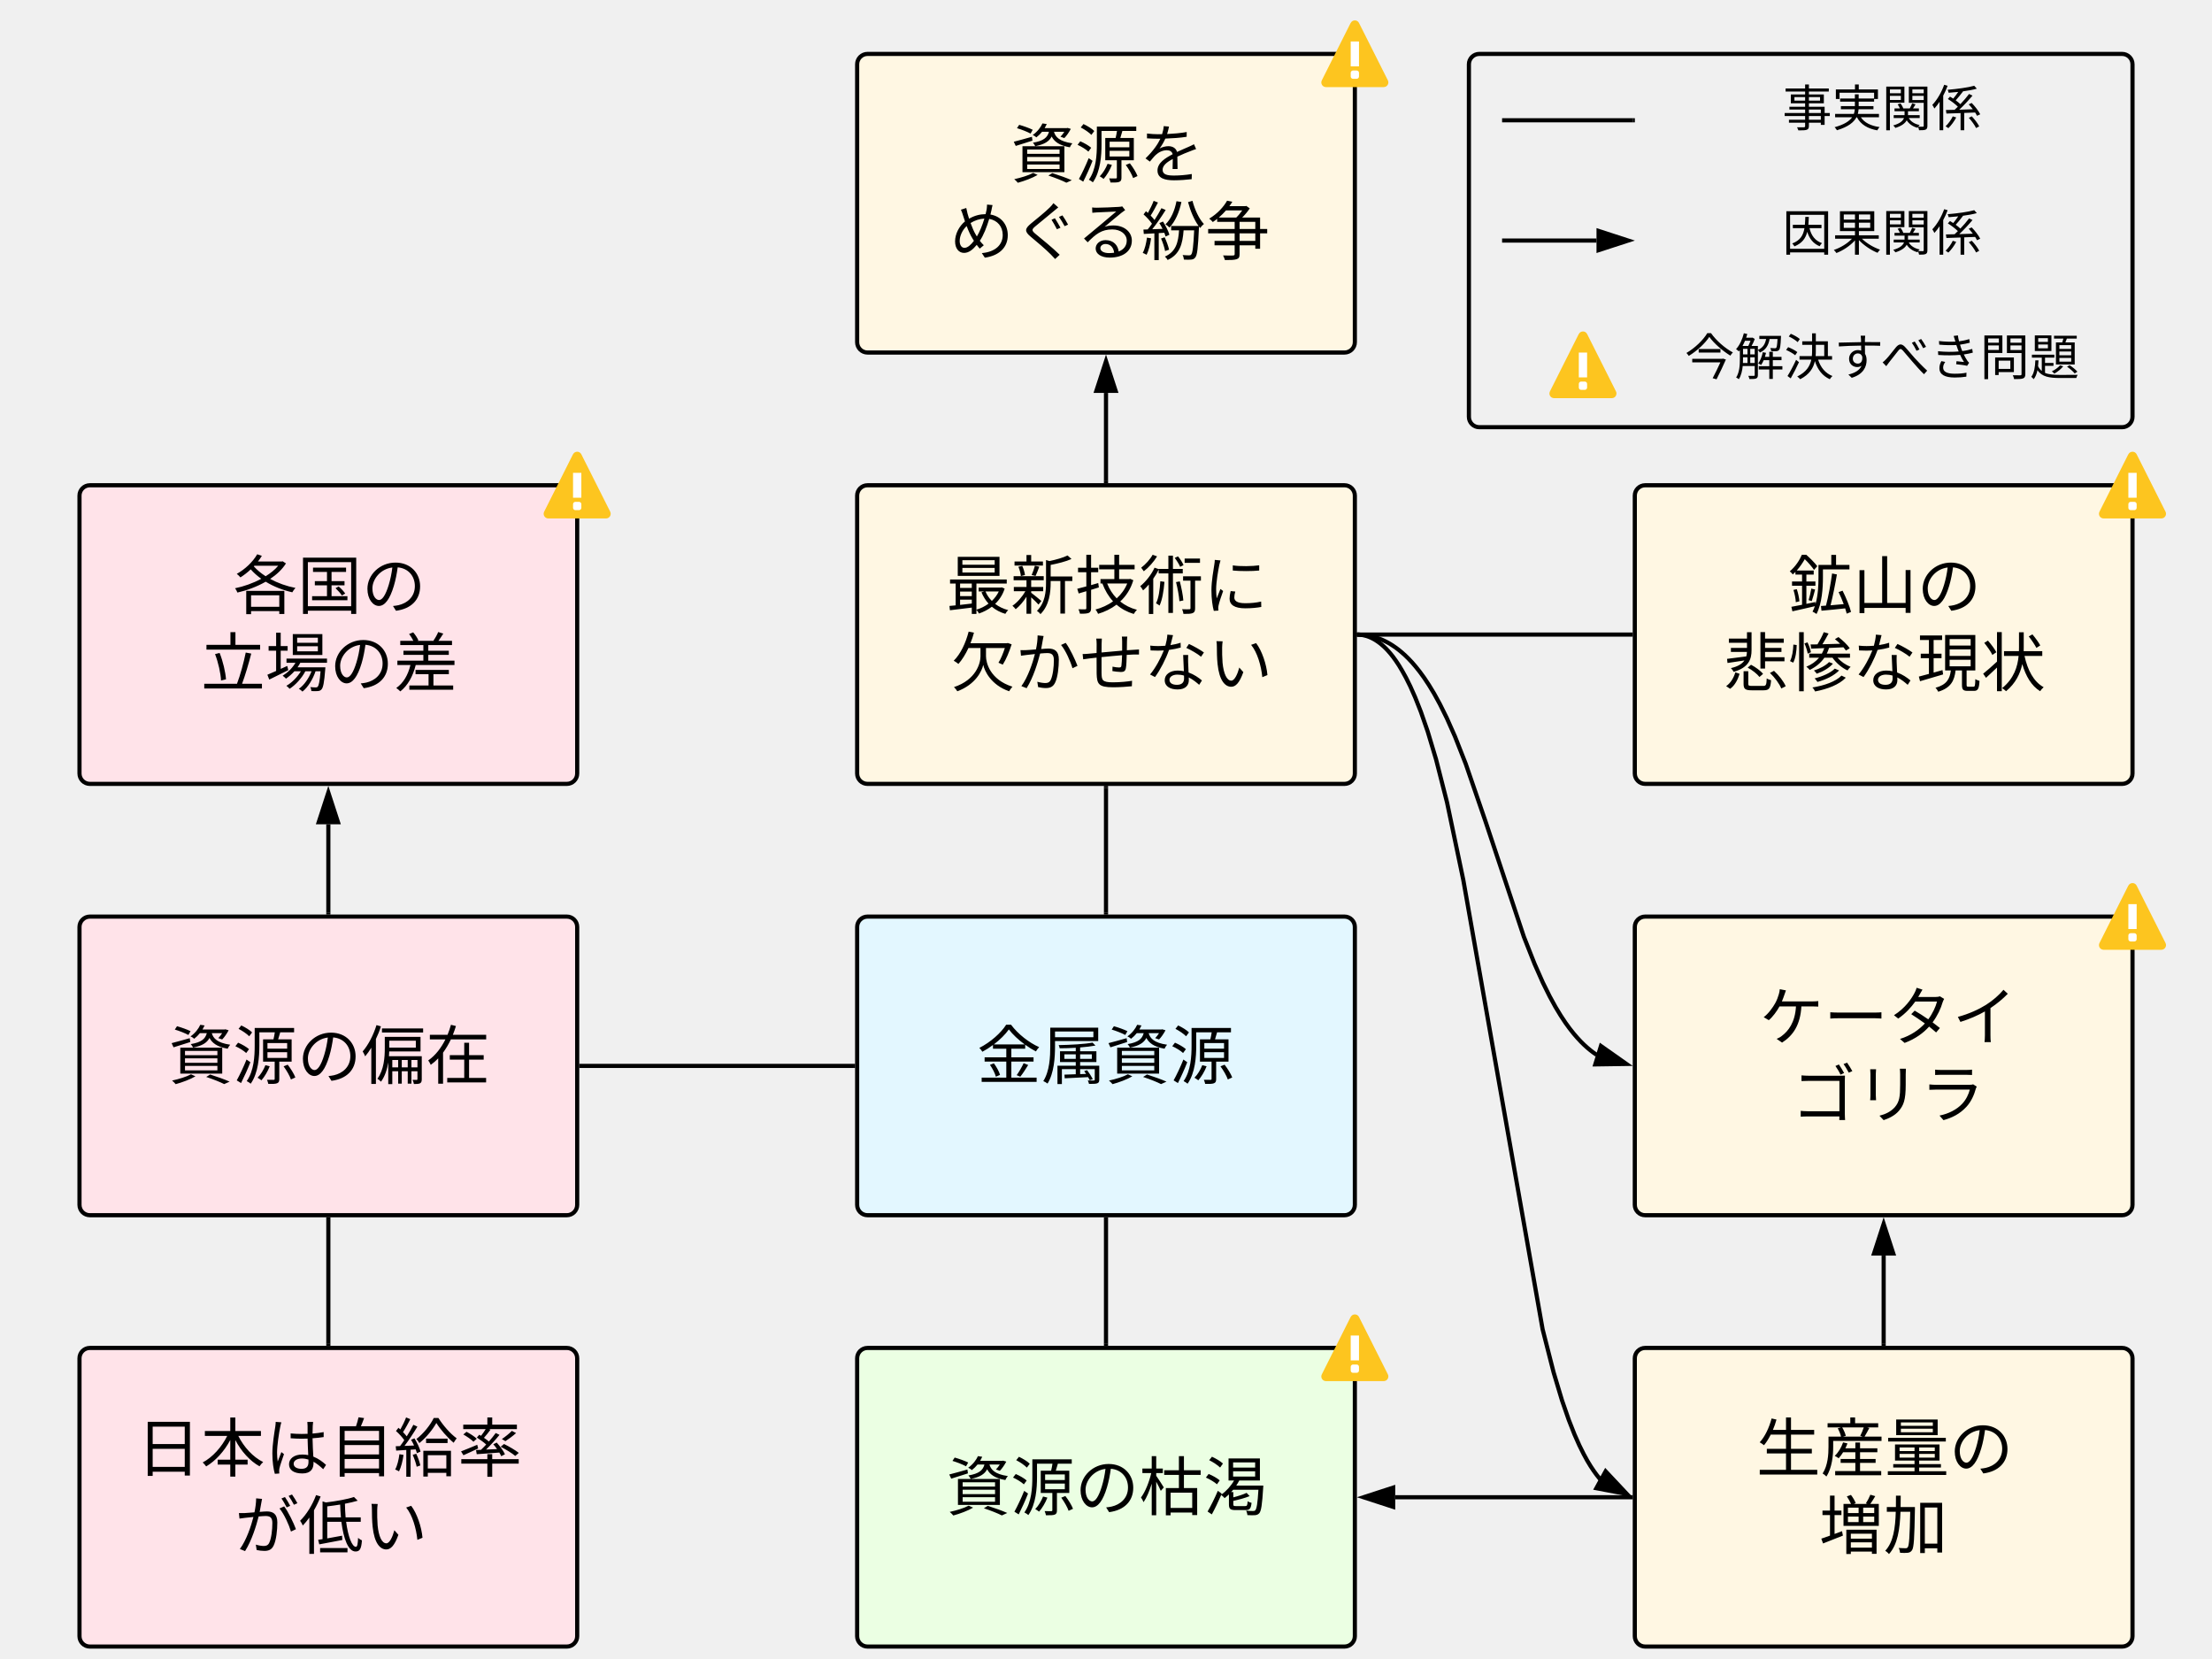
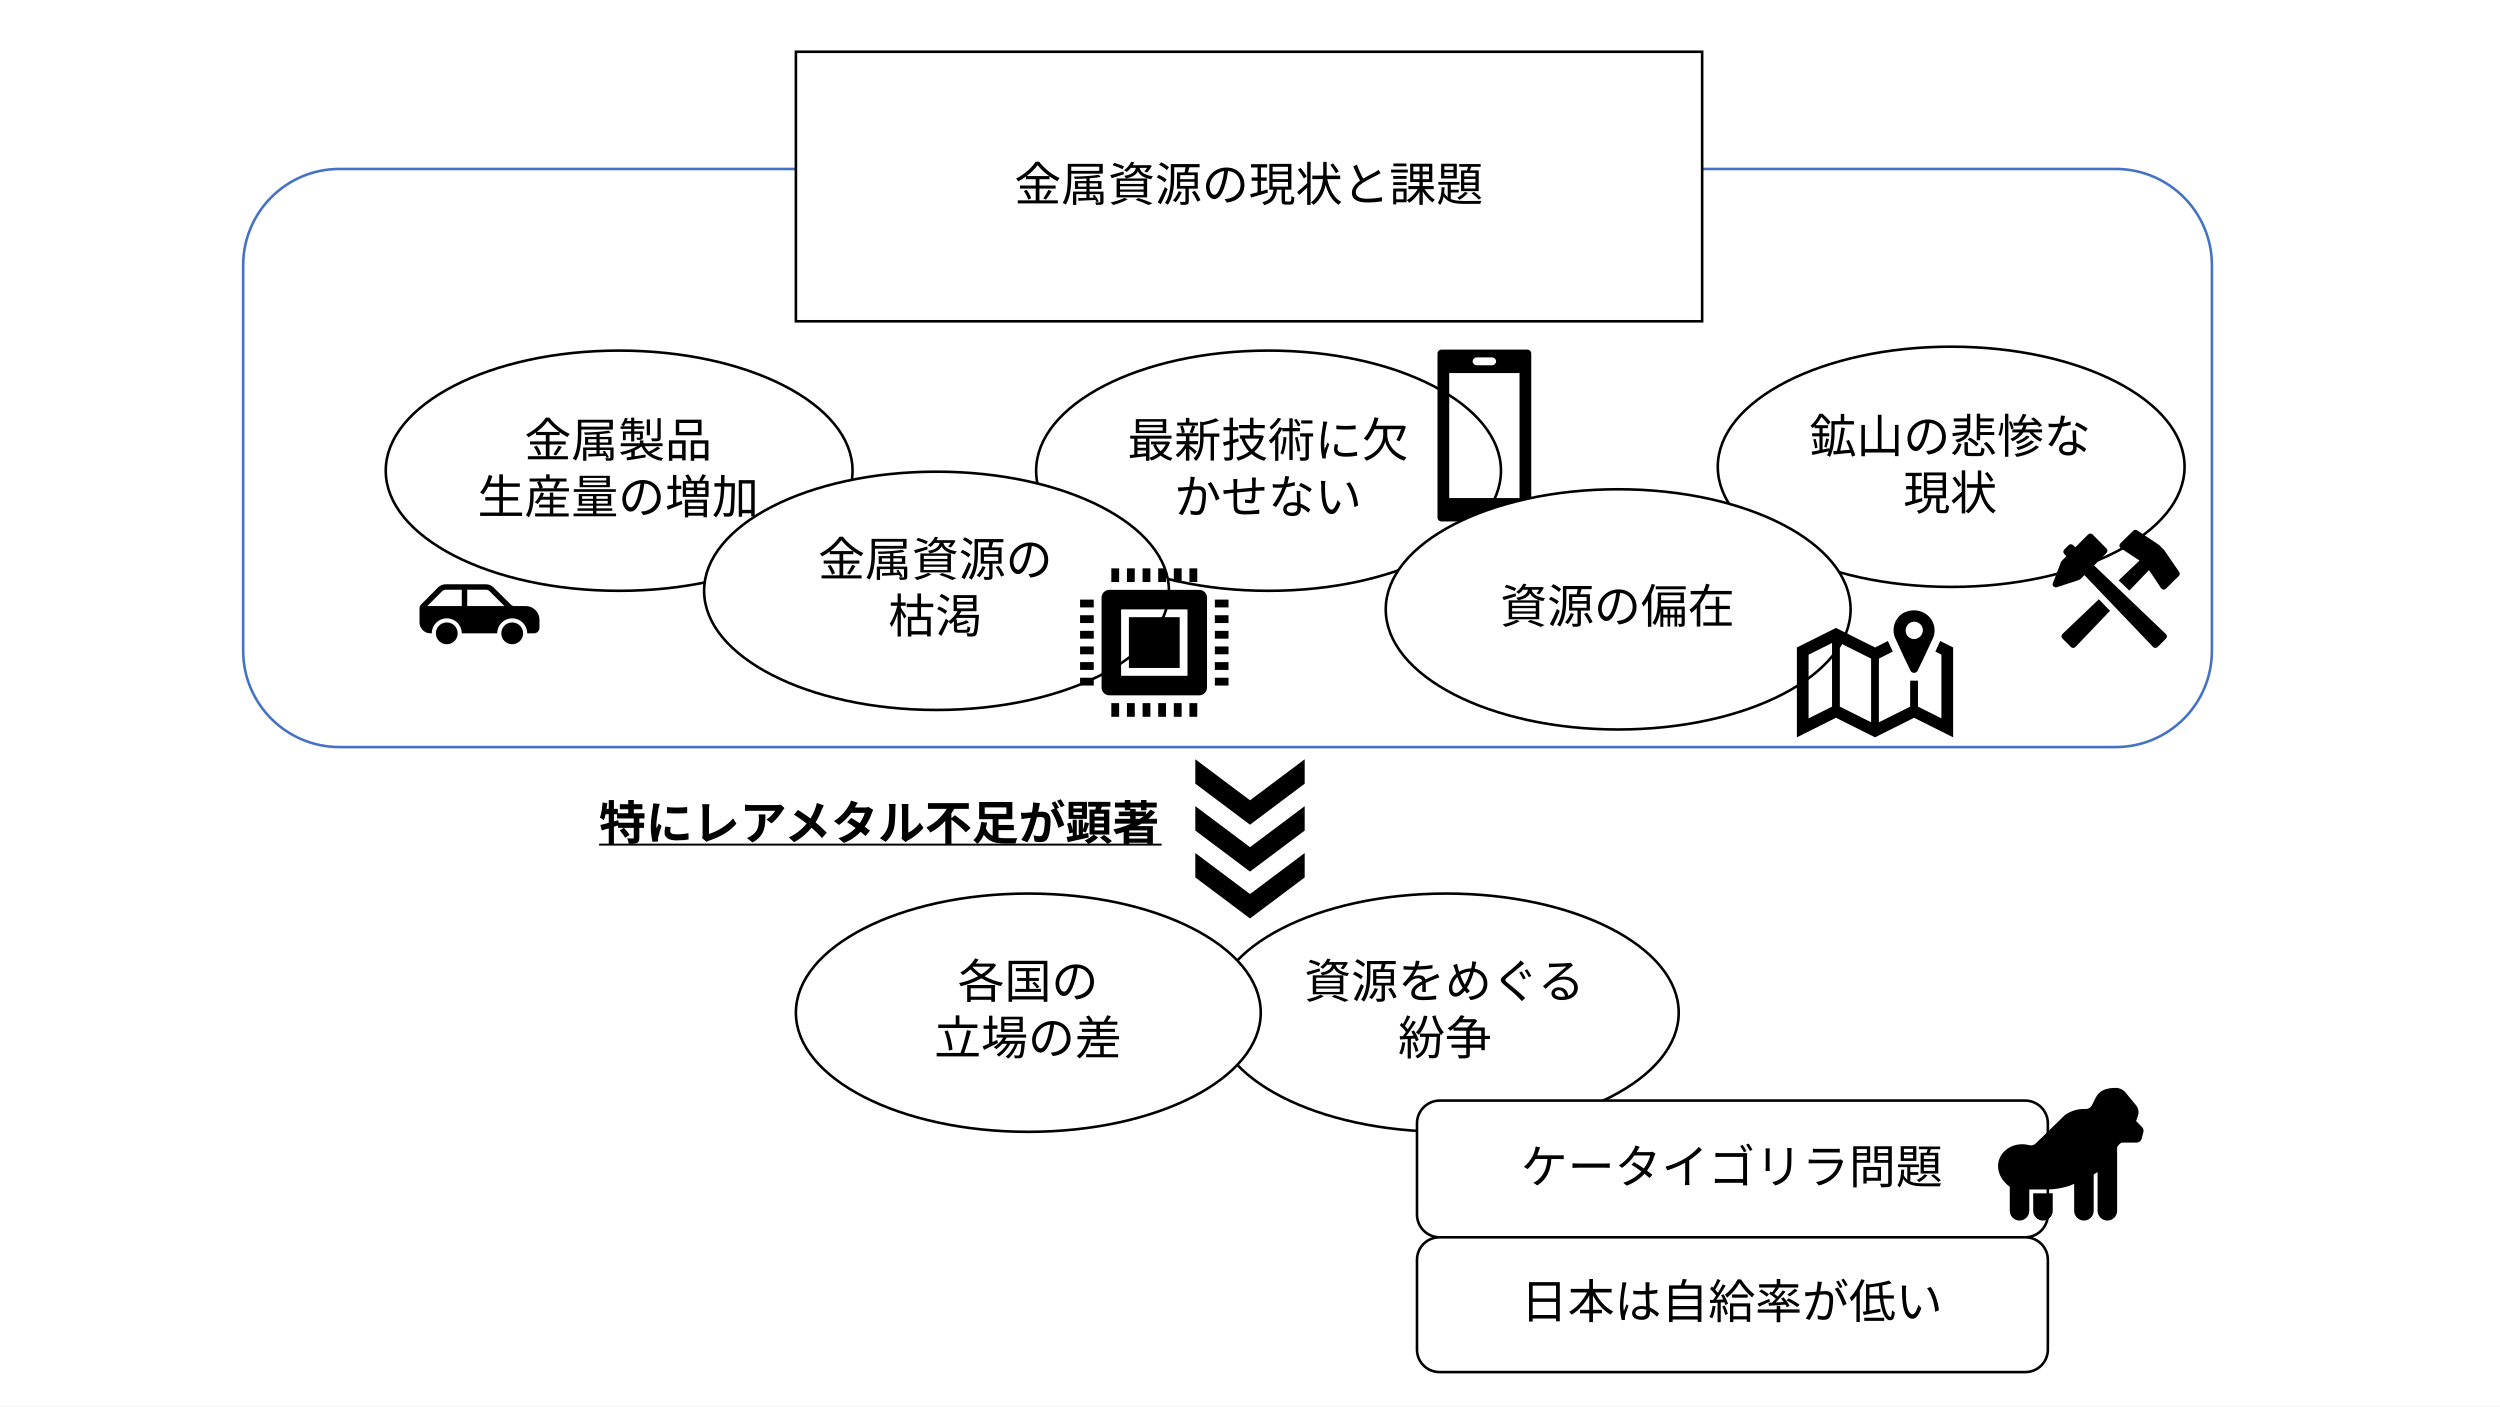
- <svg xmlns="http://www.w3.org/2000/svg" xmlns:ns1="lucid" id="main" width="1000" height="750" viewBox="450,150,1050,800">
-   <g transform="translate(0 0)" ns1:page-tab-id="sEf9HUI1J4BPR">
-     <path d="M1150 181a5 5 0 0 1 5-5h310a5 5 0 0 1 5 5v170a5 5 0 0 1-5 5h-310a5 5 0 0 1-5-5z" stroke="#000" stroke-width="2" fill-opacity="0" />
+ <svg xmlns="http://www.w3.org/2000/svg" width="1280" height="720" overflow="hidden">
+   <defs>
+     <clipPath id="clip0">
+       <rect x="0" y="0" width="1280" height="720" />
+     </clipPath>
+     <clipPath id="clip1">
+       <rect x="712" y="175" width="96" height="96" />
+     </clipPath>
+     <clipPath id="clip2">
+       <rect x="712" y="175" width="96" height="96" />
+     </clipPath>
+     <clipPath id="clip3">
+       <rect x="712" y="175" width="96" height="96" />
+     </clipPath>
+     <clipPath id="clip4">
+       <rect x="543" y="281" width="96" height="96" />
+     </clipPath>
+     <clipPath id="clip5">
+       <rect x="543" y="281" width="96" height="96" />
+     </clipPath>
+     <clipPath id="clip6">
+       <rect x="543" y="281" width="96" height="96" />
+     </clipPath>
+     <clipPath id="clip7">
+       <rect x="1012" y="543" width="96" height="96" />
+     </clipPath>
+     <clipPath id="clip8">
+       <rect x="1012" y="543" width="96" height="96" />
+     </clipPath>
+     <clipPath id="clip9">
+       <rect x="1012" y="543" width="96" height="96" />
+     </clipPath>
+     <clipPath id="clip10">
+       <rect x="912" y="297" width="96" height="96" />
+     </clipPath>
+     <clipPath id="clip11">
+       <rect x="912" y="297" width="96" height="96" />
+     </clipPath>
+     <clipPath id="clip12">
+       <rect x="912" y="297" width="96" height="96" />
+     </clipPath>
+     <clipPath id="clip13">
+       <rect x="592" y="382" width="96" height="96" />
+     </clipPath>
+     <clipPath id="clip14">
+       <rect x="592" y="382" width="96" height="96" />
+     </clipPath>
+     <clipPath id="clip15">
+       <rect x="592" y="382" width="96" height="96" />
+     </clipPath>
+     <clipPath id="clip16">
+       <rect x="1048" y="266" width="71" height="71" />
+     </clipPath>
+     <clipPath id="clip17">
+       <rect x="1048" y="266" width="71" height="71" />
+     </clipPath>
+     <clipPath id="clip18">
+       <rect x="1048" y="266" width="71" height="71" />
+     </clipPath>
+     <clipPath id="clip19">
+       <rect x="212" y="281" width="67" height="67" />
+     </clipPath>
+     <clipPath id="clip20">
+       <rect x="212" y="281" width="67" height="67" />
+     </clipPath>
+     <clipPath id="clip21">
+       <rect x="212" y="281" width="67" height="67" />
+     </clipPath>
+   </defs>
+   <g clip-path="url(#clip0)">
+     <rect x="0" y="0" width="1280" height="720" fill="#FFFFFF" />
+     <path d="M124.5 135.834C124.5 108.588 146.588 86.5 173.834 86.5L1083.17 86.5C1110.41 86.5 1132.5 108.588 1132.5 135.834L1132.5 333.166C1132.5 360.412 1110.41 382.5 1083.17 382.5L173.834 382.5C146.588 382.5 124.5 360.412 124.5 333.166Z" stroke="#4472C4" stroke-width="1.333" stroke-miterlimit="8" fill="none" fill-rule="evenodd" />
+     <rect x="407.5" y="26.5" width="464" height="138" stroke="#000000" stroke-width="1.333" stroke-miterlimit="8" fill="#FFFFFF" />
+     <text font-weight="400" font-size="24" transform="translate(519.349 103)">金属資源の現状と課題
+         </text>
    <a href="#s_0">
-       <path d="M855 597a5 5 0 0 1 5-5h230a5 5 0 0 1 5 5v134a5 5 0 0 1-5 5H860a5 5 0 0 1-5-5z" stroke="#000" stroke-width="2" fill="#e3f7ff" />
-       <text style="font-size: 31px;" transform="matrix(1,0,0,1,875,592) translate(37.77778 78.22222)">金属資源</text>
+       <path d="M197.5 241C197.5 207.035 251.002 179.5 317 179.5 382.998 179.5 436.5 207.035 436.5 241 436.5 274.966 382.998 302.5 317 302.5 251.002 302.5 197.5 274.966 197.5 241Z" stroke="#000000" stroke-width="1.333" stroke-miterlimit="8" fill="#FFFFFF" fill-rule="evenodd" />
+       <text font-weight="400" font-size="24" transform="translate(268.514 234)">金属製品
+             <tspan font-size="24" x="-24" y="29">生産量の増加</tspan>
+       </text>
+     </a>
+     <a href="#s_2">
+       <path d="M530.5 241C530.5 207.035 583.778 179.5 649.5 179.5 715.222 179.5 768.5 207.035 768.5 241 768.5 274.966 715.222 302.5 649.5 302.5 583.778 302.5 530.5 274.966 530.5 241Z" stroke="#000000" stroke-width="1.333" stroke-miterlimit="8" fill="#FFFFFF" fill-rule="evenodd" />
+       <text font-weight="400" font-size="24" transform="translate(577.266 234)">最新技術に欠
+             <tspan font-size="24" x="24" y="29">かせない</tspan>
+       </text>
+     </a>
+     <a href="#s_3">
+       <path d="M360.5 302.5C360.5 268.811 413.778 241.5 479.5 241.5 545.222 241.5 598.5 268.811 598.5 302.5 598.5 336.189 545.222 363.5 479.5 363.5 413.778 363.5 360.5 336.189 360.5 302.5Z" stroke="#000000" stroke-width="1.333" stroke-miterlimit="8" fill="#FFFFFF" fill-rule="evenodd" />
+       <text font-weight="400" font-size="24" transform="translate(418.881 295)">金属資源の
+             <tspan font-size="24" x="36" y="29">枯渇</tspan>
+       </text>
+     </a>
+     <a href="#s_6">
+       <path d="M621.5 518.5C621.5 484.811 674.778 457.5 740.5 457.5 806.222 457.5 859.5 484.811 859.5 518.5 859.5 552.189 806.222 579.5 740.5 579.5 674.778 579.5 621.5 552.189 621.5 518.5Z" stroke="#000000" stroke-width="1.333" stroke-miterlimit="8" fill="#FFFFFF" fill-rule="evenodd" />
+       <text font-weight="400" font-size="24" transform="translate(667.79 511)">資源をめぐる
+             <tspan font-size="24" x="48" y="29">紛争</tspan>
+       </text>
+     </a>
+     <a href="#s_9">
+       <path d="M407.5 518.5C407.5 484.811 460.778 457.5 526.5 457.5 592.222 457.5 645.5 484.811 645.5 518.5 645.5 552.189 592.222 579.5 526.5 579.5 460.778 579.5 407.5 552.189 407.5 518.5Z" stroke="#000000" stroke-width="1.333" stroke-miterlimit="8" fill="#FFFFFF" fill-rule="evenodd" />
+       <text font-weight="400" font-size="24" transform="translate(490.321 511)">各国の
+             <tspan font-size="24" x="-12" y="29">立場の差</tspan>
+       </text>
+     </a>
+     <a href="#s_5">
+       <path d="M725.5 575.167C725.5 568.723 730.723 563.5 737.167 563.5L1036.83 563.5C1043.28 563.5 1048.5 568.723 1048.5 575.167L1048.5 621.833C1048.5 628.277 1043.28 633.5 1036.83 633.5L737.167 633.5C730.723 633.5 725.5 628.277 725.5 621.833Z" stroke="#000000" stroke-width="1.333" stroke-miterlimit="8" fill="#FFFFFF" fill-rule="evenodd" />
+       <text font-weight="400" font-size="24" transform="translate(778.652 606)">ケータイゴリラ問題
+         </text>
+     </a>
+     <a href="#s_8">
+       <path d="M725.5 645C725.5 638.649 730.649 633.5 737 633.5L1037 633.5C1043.35 633.5 1048.5 638.649 1048.5 645L1048.5 691C1048.5 697.351 1043.35 702.5 1037 702.5L737 702.5C730.649 702.5 725.5 697.351 725.5 691Z" stroke="#000000" stroke-width="1.333" stroke-miterlimit="8" fill="#FFFFFF" fill-rule="evenodd" />
+       <text font-weight="400" font-size="24" transform="translate(778.652 675)">日本は自給率が低い
+         </text>
+     </a>
+     <g clip-path="url(#clip1)">
+       <g clip-path="url(#clip2)">
+         <g clip-path="url(#clip3)">
+           <path d="M778 255 742 255 742 191 778 191 778 255ZM756 183 764 183C765.1 183 766 183.9 766 185 766 186.1 765.1 187 764 187L756 187C754.9 187 754 186.1 754 185 754 183.9 754.9 183 756 183ZM782 179 738 179C736.9 179 736 179.9 736 181L736 265C736 266.1 736.9 267 738 267L782 267C783.1 267 784 266.1 784 265L784 181C784 179.9 783.1 179 782 179Z" />
+         </g>
+       </g>
+     </g>
+     <g clip-path="url(#clip4)">
+       <g clip-path="url(#clip5)">
+         <g clip-path="url(#clip6)">
+           <path d="M553 315 560 315 560 319 553 319Z" />
+           <path d="M553 307 560 307 560 311 553 311Z" />
+           <path d="M553 323 560 323 560 327 553 327Z" />
+           <path d="M553 347 560 347 560 351 553 351Z" />
+           <path d="M553 339 560 339 560 343 553 343Z" />
+           <path d="M553 331 560 331 560 335 553 335Z" />
+           <path d="M622 339 629 339 629 343 622 343Z" />
+           <path d="M622 347 629 347 629 351 622 351Z" />
+           <path d="M622 331 629 331 629 335 622 335Z" />
+           <path d="M622 307 629 307 629 311 622 311Z" />
+           <path d="M622 323 629 323 629 327 622 327Z" />
+           <path d="M622 315 629 315 629 319 622 319Z" />
+           <path d="M593 291 597 291 597 298 593 298Z" />
+           <path d="M609 291 613 291 613 298 609 298Z" />
+           <path d="M601 291 605 291 605 298 601 298Z" />
+           <path d="M585 291 589 291 589 298 585 298Z" />
+           <path d="M569 291 573 291 573 298 569 298Z" />
+           <path d="M577 291 581 291 581 298 577 298Z" />
+           <path d="M577 360 581 360 581 367 577 367Z" />
+           <path d="M569 360 573 360 573 367 569 367Z" />
+           <path d="M585 360 589 360 589 367 585 367Z" />
+           <path d="M593 360 597 360 597 367 593 367Z" />
+           <path d="M601 360 605 360 605 367 601 367Z" />
+           <path d="M609 360 613 360 613 367 609 367Z" />
+           <path d="M578 316 604 316 604 342 578 342Z" />
+           <path d="M614 302 568 302C565.791 302 564 303.791 564 306L564 352C564 354.209 565.791 356 568 356L614 356C616.209 356 618 354.209 618 352L618 306C618 303.791 616.209 302 614 302ZM608 346 574 346 574 312 608 312Z" />
+         </g>
+       </g>
+     </g>
+     <g clip-path="url(#clip7)">
+       <g clip-path="url(#clip8)">
+         <g clip-path="url(#clip9)">
+           <path d="M1096.68 577 1093.68 574 1094.6 571.39C1095.27 569.49 1094.89 567.379 1093.6 565.83L1088.24 559.32C1087.05 557.866 1085.28 557.016 1083.4 557 1078.8 557 1075 558 1073 562L1071.31 565.35C1070.91 566.577 1069.88 567.495 1068.62 567.75L1066.56 567.8C1063.16 567.867 1059.87 568.985 1057.14 571L1042.26 585.47C1041.42 586.312 1040.19 586.643 1039.04 586.34 1036.93 585.752 1034.71 585.68 1032.56 586.13 1027.17 587.24 1023 591.58 1023 597.08 1023 601.35 1025.65 605.26 1029 607.64L1029 619.92C1029 622.681 1031.24 624.92 1034 624.92 1036.76 624.92 1039 622.681 1039 619.92L1039 609 1048 609C1051.96 608.999 1055.89 608.361 1059.65 607.11L1061.97 606.11 1061.97 619.92C1061.97 622.681 1064.21 624.92 1066.97 624.92 1069.73 624.92 1071.97 622.681 1071.97 619.92L1071.97 601.42C1071.97 601.42 1071.97 601.34 1071.97 601.31L1073.97 600.11 1073.97 619.92C1073.97 622.681 1076.21 624.92 1078.97 624.92 1081.73 624.92 1083.97 622.681 1083.97 619.92L1083.97 587.51C1084.11 587.047 1084.36 586.625 1084.7 586.28L1085.34 585.64C1085.76 585.226 1086.32 584.995 1086.91 585L1094 585C1095.32 584.974 1096.43 583.991 1096.62 582.68L1097.3 580.07C1097.73 579.015 1097.49 577.804 1096.68 577Z" />
+           <path d="M1041 611 1041 619.92C1041 622.681 1043.24 624.92 1046 624.92 1048.76 624.92 1051 622.681 1051 619.92L1051 610.92C1050 611 1049 611 1048 611Z" />
+         </g>
+       </g>
+     </g>
+     <a href="#s_7">
+       <path d="M879.5 239C879.5 205.035 933.002 177.5 999 177.5 1065 177.5 1118.5 205.035 1118.5 239 1118.5 272.966 1065 300.5 999 300.5 933.002 300.5 879.5 272.966 879.5 239Z" stroke="#000000" stroke-width="1.333" stroke-miterlimit="8" fill="#FFFFFF" fill-rule="evenodd" />
+       <text font-weight="400" font-size="24" transform="translate(926.496 232)">鉱山の悲惨な
+             <tspan font-size="24" x="48" y="29">現状</tspan>
+       </text>
    </a>
    <a href="#s_1">
-       <path d="M480 597a5 5 0 0 1 5-5h230a5 5 0 0 1 5 5v134a5 5 0 0 1-5 5H485a5 5 0 0 1-5-5z" stroke="#000" stroke-width="2" fill="#ffe3e9" />
-       <text style="font-size: 31px;" transform="matrix(1,0,0,1,500,592) translate(23 78.22222)">資源の偏在</text>
-     </a>
-     <a href="#s_2">
-       <path d="M855 389a5 5 0 0 1 5-5h230a5 5 0 0 1 5 5v134a5 5 0 0 1-5 5H860a5 5 0 0 1-5-5z" stroke="#000" stroke-width="2" fill="#fff7e3" />
-       <text style="font-size: 31px;" transform="matrix(1,0,0,1,875,384) translate(23 59.55556)">最新技術に</text>
-       <text style="font-size: 31px;" transform="matrix(1,0,0,1,875,384) translate(25.33333 96.88889)">欠かせない</text>
-     </a>
-     <a href="#s_3">
-       <path d="M855 805a5 5 0 0 1 5-5h230a5 5 0 0 1 5 5v134a5 5 0 0 1-5 5H860a5 5 0 0 1-5-5z" stroke="#000" stroke-width="2" fill="#ebffe3" />
-       <path d="M1093 785.07c.82-1.65 3.18-1.65 4 0l13.92 27.67c.75 1.5-.34 3.26-2 3.26h-27.83c-1.7 0-2.77-1.76-2.02-3.26l13.9-27.67z" fill="#fdc51f" />
-       <path d="M1097 794h-4v12h4v-12zm-2.88 14c-.62 0-1.12.5-1.12 1.13v1.75c0 .62.5 1.12 1.13 1.12h1.74c.63 0 1.13-.5 1.13-1.13v-1.75c0-.62-.5-1.12-1.13-1.12h-1.74z" fill="#fff" />
-       <text style="font-size: 31px;" transform="matrix(1,0,0,1,875,800) translate(23 78.22222)">資源の枯渇</text>
-     </a>
-     <a href="#s_4">
-       <path d="M1230 805a5 5 0 0 1 5-5h230a5 5 0 0 1 5 5v134a5 5 0 0 1-5 5h-230a5 5 0 0 1-5-5z" stroke="#000" stroke-width="2" fill="#fff7e3" />
-       <text style="font-size: 31px;" transform="matrix(1,0,0,1,1250,800) translate(38.55556 59.55556)">生産量の</text>
-       <text style="font-size: 31px;" transform="matrix(1,0,0,1,1250,800) translate(68.88889 96.88889)">増加</text>
-     </a>
-     <a href="#s_5">
-       <path d="M1230 597a5 5 0 0 1 5-5h230a5 5 0 0 1 5 5v134a5 5 0 0 1-5 5h-230a5 5 0 0 1-5-5z" stroke="#000" stroke-width="2" fill="#fff7e3" />
-       <path d="M1468 577.07c.82-1.65 3.18-1.65 4 0l13.92 27.67c.75 1.5-.34 3.26-2 3.26h-27.83c-1.7 0-2.77-1.76-2.02-3.26l13.9-27.67z" fill="#fdc51f" />
-       <path d="M1472 586h-4v12h4v-12zm-2.88 14c-.62 0-1.12.5-1.12 1.13v1.75c0 .62.5 1.12 1.13 1.12h1.74c.63 0 1.13-.5 1.13-1.13v-1.75c0-.62-.5-1.12-1.13-1.12h-1.74z" fill="#fff" />
-       <text style="font-size: 31px;" transform="matrix(1,0,0,1,1250,592) translate(40.11111 59.55556)">ケータイ</text>
-       <text style="font-size: 31px;" transform="matrix(1,0,0,1,1250,592) translate(55.66667 96.88889)">ゴリラ</text>
-     </a>
-     <a href="#s_6">
-       <path d="M855 181a5 5 0 0 1 5-5h230a5 5 0 0 1 5 5v134a5 5 0 0 1-5 5H860a5 5 0 0 1-5-5z" stroke="#000" stroke-width="2" fill="#fff7e3" />
-       <path d="M1093 161.07c.82-1.65 3.18-1.65 4 0l13.92 27.67c.75 1.5-.34 3.26-2 3.26h-27.83c-1.7 0-2.77-1.76-2.02-3.26l13.9-27.67z" fill="#fdc51f" />
-       <path d="M1097 170h-4v12h4v-12zm-2.88 14c-.62 0-1.12.5-1.12 1.13v1.75c0 .62.5 1.12 1.13 1.12h1.74c.63 0 1.13-.5 1.13-1.13v-1.75c0-.62-.5-1.12-1.13-1.12h-1.74z" fill="#fff" />
-       <text style="font-size: 31px;" transform="matrix(1,0,0,1,875,176) translate(54.11111 59.55556)">資源を</text>
-       <text style="font-size: 31px;" transform="matrix(1,0,0,1,875,176) translate(24.55556 96.88889)">めぐる紛争</text>
-     </a>
-     <a href="#s_7">
-       <path d="M1230 389a5 5 0 0 1 5-5h230a5 5 0 0 1 5 5v134a5 5 0 0 1-5 5h-230a5 5 0 0 1-5-5z" stroke="#000" stroke-width="2" fill="#fff7e3" />
-       <path d="M1468 369.07c.82-1.65 3.18-1.65 4 0l13.92 27.67c.75 1.5-.34 3.26-2 3.26h-27.83c-1.7 0-2.77-1.76-2.02-3.26l13.9-27.67z" fill="#fdc51f" />
-       <path d="M1472 378h-4v12h4v-12zm-2.88 14c-.62 0-1.12.5-1.12 1.13v1.75c0 .62.5 1.12 1.13 1.12h1.74c.63 0 1.13-.5 1.13-1.13v-1.75c0-.62-.5-1.12-1.13-1.12h-1.74z" fill="#fff" />
-       <text style="font-size: 31px;" transform="matrix(1,0,0,1,1250,384) translate(54.11111 59.55556)">鉱山の</text>
-       <text style="font-size: 31px;" transform="matrix(1,0,0,1,1250,384) translate(23 96.88889)">悲惨な現状</text>
-     </a>
-     <path d="M975 590.03v-60.06" stroke="#000" stroke-width="2" fill="none" />
-     <path d="M976 591.03h-2V590h2M976 530h-2v-1.03h2" />
-     <path d="M975 737.97v60.06" stroke="#000" stroke-width="2" fill="none" />
-     <path d="M976 738h-2v-1.03h2M976 799.03h-2V798h2" />
-     <path d="M853.03 664H721.97" stroke="#000" stroke-width="2" fill="none" />
-     <path d="M854.03 665H853v-2h1.03M722 665h-1.03v-2H722" />
-     <path d="M1096.97 456.04l.32.02.65.06.65.1.65.13.66.15.67.18.67.22.68.25.7.3.7.33.73.38.75.43.77.5.8.55.86.64.88.73.95.84 1 .97 1.05 1.13 1.13 1.3 1.23 1.56 1.33 1.84 1.46 2.2 1.6 2.68 1.82 3.3 2.05 4.13 2.35 5.3 2.74 6.94 3.28 9.45 4.05 13.5 5.3 20.77 7.85 37.42 38.25 216.7 5.3 20.77 4.05 13.5 3.28 9.45 2.74 6.95 2.35 5.3 2.05 4.12 1.8 3.3 1.62 2.67 1.47 2.2 1.34 1.85 1.23 1.55.56.65" stroke="#000" stroke-width="2" fill="none" />
-     <path d="M1097.02 455.02l-.04 2-1-.02v-2" />
-     <path d="M1226.2 870.44l-14.74-2.8 4.47-8.13z" stroke="#000" stroke-width="2" />
-     <path d="M1228.03 872h-113.56" stroke="#000" stroke-width="2" fill="none" />
-     <path d="M1229.03 873H1228v-2h1.03" />
-     <path d="M1099.2 872l14.27-4.64v9.28z" stroke="#000" stroke-width="2" />
-     <path d="M1167 208h62.03M1167.03 208H1166" stroke="#000" stroke-width="2" fill="none" />
-     <path d="M1230.03 209H1229v-2h1.03" />
-     <path d="M1096.97 456h131.06" stroke="#000" stroke-width="2" fill="none" />
-     <path d="M1097 457h-1.03v-2h1.03M1229.03 457H1228v-2h1.03" />
-     <path d="M1096.97 456.02h.32l1.28.1 1.27.12 1.25.2 1.23.22 1.22.3 1.22.33 1.22.4 1.22.44 1.23.52 1.25.6 1.27.65 1.3.76 1.3.84 1.38.95 1.4 1.06 1.46 1.22 1.54 1.38 1.6 1.57 1.7 1.8 1.78 2.08 1.93 2.43 2.08 2.86 2.27 3.43 2.52 4.16 2.83 5.17 3.28 6.62 3.96 8.92 5.18 13.17 9.62 28 18.42 55.4 5.2 13.16 3.95 8.92 3.28 6.62 2.83 5.17 2.52 4.16 2.27 3.43 2.08 2.86 1.93 2.43 1.8 2.08 1.68 1.8 1.6 1.57 1.53 1.38 1.45 1.2 1.4 1.07 1.37.95.2.12" stroke="#000" stroke-width="2" fill="none" />
-     <path d="M1097.02 455.02l-.04 2-1-.02v-2" />
-     <path d="M1225.94 663.05l-15 .22 2.73-8.86z" stroke="#000" stroke-width="2" />
-     <path d="M1350 798.03v-42.56" stroke="#000" stroke-width="2" fill="none" />
-     <path d="M1351 799.03h-2V798h2" />
-     <path d="M1350 740.2l4.64 14.27h-9.28z" stroke="#000" stroke-width="2" />
-     <a href="#s_8">
-       <path d="M480 805a5 5 0 0 1 5-5h230a5 5 0 0 1 5 5v134a5 5 0 0 1-5 5H485a5 5 0 0 1-5-5z" stroke="#000" stroke-width="2" fill="#ffe3e9" />
-       <text style="font-size: 31px;" transform="matrix(1,0,0,1,500,800) translate(7.444444 59.55556)">日本は自給率</text>
-       <text style="font-size: 31px;" transform="matrix(1,0,0,1,500,800) translate(54.88889 96.88889)">が低い</text>
-     </a>
-     <path d="M600 737.97v60.06" stroke="#000" stroke-width="2" fill="none" />
-     <path d="M601 738h-2v-1.03h2M601 799.03h-2V798h2" />
-     <a href="#s_9">
-       <path d="M480 389a5 5 0 0 1 5-5h230a5 5 0 0 1 5 5v134a5 5 0 0 1-5 5H485a5 5 0 0 1-5-5z" stroke="#000" stroke-width="2" fill="#ffe3e9" />
-       <path d="M718 369.07c.82-1.65 3.18-1.65 4 0l13.92 27.67c.75 1.5-.34 3.26-2 3.26h-27.83c-1.7 0-2.77-1.76-2.02-3.26l13.9-27.67z" fill="#fdc51f" />
-       <path d="M722 378h-4v12h4v-12zm-2.88 14c-.62 0-1.12.5-1.12 1.13v1.75c0 .62.5 1.12 1.13 1.12h1.75c.62 0 1.12-.5 1.12-1.13v-1.75c0-.62-.5-1.12-1.13-1.12h-1.75z" fill="#fff" />
-       <text style="font-size: 31px;" transform="matrix(1,0,0,1,500,384) translate(54.11111 59.55556)">各国の</text>
-       <text style="font-size: 31px;" transform="matrix(1,0,0,1,500,384) translate(38.55556 96.88889)">立場の差</text>
-     </a>
-     <path d="M600 590.03v-42.56" stroke="#000" stroke-width="2" fill="none" />
-     <path d="M601 591.03h-2V590h2" />
-     <path d="M600 532.2l4.64 14.27h-9.28z" stroke="#000" stroke-width="2" />
-     <g>
-       <path d="M1230 181a5 5 0 0 1 5-5h230a5 5 0 0 1 5 5v50a5 5 0 0 1-5 5h-230a5 5 0 0 1-5-5z" stroke="#000" stroke-opacity="0" stroke-width="2" fill="#fff" fill-opacity="0" />
-       <text style="font-size: 24px;" transform="matrix(1,0,0,1,1250,176) translate(51.11111 34.88889)">事実関係</text>
-     </g>
-     <g>
-       <path d="M1230 241a5 5 0 0 1 5-5h230a5 5 0 0 1 5 5v50a5 5 0 0 1-5 5h-230a5 5 0 0 1-5-5z" stroke="#000" stroke-opacity="0" stroke-width="2" fill="#fff" fill-opacity="0" />
-       <text style="font-size: 24px;" transform="matrix(1,0,0,1,1250,236) translate(51.11111 34.88889)">因果関係</text>
-     </g>
-     <g>
-       <path d="M1230 301a5 5 0 0 1 5-5h230a5 5 0 0 1 5 5v50a5 5 0 0 1-5 5h-230a5 5 0 0 1-5-5z" stroke="#000" stroke-opacity="0" stroke-width="2" fill="#fff" fill-opacity="0" />
-       <path d="M1203 311.07c.82-1.65 3.18-1.65 4 0l13.92 27.67c.75 1.5-.34 3.26-2 3.26h-27.83c-1.7 0-2.77-1.76-2.02-3.26l13.9-27.67z" fill="#fdc51f" />
-       <path d="M1207 320h-4v12h4v-12zm-2.88 14c-.62 0-1.12.5-1.12 1.13v1.75c0 .62.5 1.12 1.13 1.12h1.74c.63 0 1.13-.5 1.13-1.13v-1.75c0-.62-.5-1.12-1.13-1.12h-1.74z" fill="#fff" />
-       <text style="font-size: 24px;" transform="matrix(1,0,0,1,1250,296) translate(4.055556 34.88889)">今解決すべき問題</text>
-     </g>
-     <path d="M1167 266h44.53M1167.03 266H1166" stroke="#000" stroke-width="2" fill="none" />
-     <path d="M1226.8 266l-14.27 4.64v-9.28z" stroke="#000" stroke-width="2" />
-     <path d="M975 382.03v-42.56" stroke="#000" stroke-width="2" fill="none" />
-     <path d="M976 383.03h-2V382h2" />
-     <path d="M975 324.2l4.64 14.27h-9.28z" stroke="#000" stroke-width="2" />
+       <path d="M709.5 312C709.5 278.035 762.778 250.5 828.5 250.5 894.222 250.5 947.5 278.035 947.5 312 947.5 345.966 894.222 373.5 828.5 373.5 762.778 373.5 709.5 345.966 709.5 312Z" stroke="#000000" stroke-width="1.333" stroke-miterlimit="8" fill="#FFFFFF" fill-rule="evenodd" />
+       <text font-weight="400" font-size="24" transform="translate(768.11 319)">資源の偏在
+         </text>
+     </a>
+     <g clip-path="url(#clip10)">
+       <g clip-path="url(#clip11)">
+         <g clip-path="url(#clip12)">
+           <path d="M980 327.2C977.6 327.2 975.6 325.2 975.7 322.7 975.7 320.3 977.7 318.3 980.1 318.3 982.5 318.3 984.5 320.3 984.5 322.7 984.5 323.9 984 325 983.2 325.8 982.3 326.7 981.2 327.2 980 327.2ZM975.7 313.3C973.5 314.1 971.8 315.8 970.7 317.8 969.3 320.5 969.1 323.6 970.2 326.4L975 336.8 978.2 343.4C978.5 344.1 979.2 344.5 980 344.5 980.8 344.5 981.5 344.1 981.8 343.4L985 336.8 989.8 326.5C990.3 325.3 990.5 324 990.5 322.7 990.5 315.7 983.3 310.4 975.7 313.3Z" />
+           <path d="M958 369.8 942 361.8 942 329.2 958 337.2 958 369.8ZM938 361.8 926 367.8 926 335.2 938 329.2 938 361.8ZM993.4 328.2 993.4 328.2 990.9 333.6 994 335.2 994 367.8 982 361.8 982 348.5 978 348.5 978 361.8 962 369.8 962 337.2 969.1 333.6 966.6 328.2 960 331.5 940 321.5 920 331.5 920 377.5 940 367.5 960 377.5 980 367.5 1000 377.5 1000 331.5 993.4 328.2Z" />
+         </g>
+       </g>
+     </g>
+     <rect x="297" y="403" width="310" height="39" fill="#FFFFFF" />
+     <text font-weight="700" font-size="24" transform="translate(306.747 430)">特にレアメタル不足が顕著
+         </text>
+     <path d="M306.747 431.942 378.747 431.942 450.747 431.942 522.747 431.942 594.747 431.942 594.747 432.942 522.747 432.942 450.747 432.942 378.747 432.942 306.747 432.942Z" fill-rule="evenodd" />
+     <g clip-path="url(#clip13)">
+       <g clip-path="url(#clip14)">
+         <g clip-path="url(#clip15)">
+           <path d="M640 446.25 668 425.25 668 412.75 640 433.75 612 412.75 612 425.25 640 446.25Z" />
+           <path d="M640 409.75 612 388.75 612 401.25 640 422.25 668 401.25 668 388.75 640 409.75Z" />
+           <path d="M640 470.25 668 449.25 668 436.75 640 457.75 612 436.75 612 449.25 640 470.25Z" />
+         </g>
+       </g>
+     </g>
+     <g clip-path="url(#clip16)">
+       <g clip-path="url(#clip17)">
+         <g clip-path="url(#clip18)">
+           <path d="M1051.03 298.69 1055.1 288.04C1055.25 287.596 1055.54 287.226 1055.84 286.93L1057.98 284.785 1056.88 283.602C1056.28 283.01 1056.28 281.975 1056.88 281.383L1059.17 279.091C1059.76 278.499 1060.79 278.499 1061.39 279.091L1062.57 280.2 1069.15 273.618C1069.74 273.026 1070.78 273.026 1071.37 273.618L1078.54 280.866C1079.14 281.457 1079.14 282.493 1078.54 283.084L1072.18 289.519 1109.02 324.723C1109.61 325.315 1109.61 326.35 1109.02 326.942L1104.65 331.305C1104.06 331.897 1103.03 331.897 1102.43 331.305L1067.23 294.474 1065.38 296.323C1065.01 296.693 1064.57 296.915 1064.12 297.062L1053.03 300.686C1052.44 300.834 1051.85 300.686 1051.4 300.243 1050.96 299.873 1050.81 299.207 1051.03 298.69Z" />
+           <path d="M1095.41 287.004 1085.79 280.644C1085.42 280.348 1085.2 279.978 1085.13 279.534 1085.13 279.091 1085.28 278.647 1085.57 278.277L1092.23 271.695C1092.74 271.177 1093.63 271.103 1094.22 271.547L1105.54 279.091C1105.61 279.091 1105.69 279.165 1105.69 279.239L1105.76 279.312 1107.91 281.457 1108.05 281.605 1108.13 281.679 1108.13 281.753 1115.75 292.847C1116.19 293.439 1116.12 294.326 1115.6 294.844L1108.94 301.426C1108.65 301.722 1108.13 301.944 1107.68 301.87 1107.24 301.796 1106.8 301.574 1106.5 301.204L1100.29 291.885 1090.23 302.388 1084.76 297.136 1095.41 287.004Z" />
+           <path d="M1062.57 331.305C1061.98 331.897 1060.94 331.897 1060.35 331.305L1055.91 326.868C1055.32 326.276 1055.32 325.241 1055.91 324.649L1074.62 306.825 1080.32 312.742 1062.57 331.305Z" />
+         </g>
+       </g>
+     </g>
+     <g clip-path="url(#clip19)">
+       <g clip-path="url(#clip20)">
+         <g clip-path="url(#clip21)">
+           <path d="M234.333 324.271C234.333 327.354 231.834 329.854 228.75 329.854 225.666 329.854 223.167 327.354 223.167 324.271 223.167 321.187 225.666 318.688 228.75 318.688 231.834 318.688 234.333 321.187 234.333 324.271Z" />
+           <path d="M267.833 324.271C267.833 327.354 265.334 329.854 262.25 329.854 259.166 329.854 256.667 327.354 256.667 324.271 256.667 321.187 259.166 318.688 262.25 318.688 265.334 318.688 267.833 321.187 267.833 324.271Z" />
+           <path d="M239.219 310.312 239.219 301.938 248.78 301.938C249.548 301.938 250.246 302.217 250.734 302.775L258.272 310.312 239.219 310.312ZM236.427 310.312 218.77 310.312 226.307 302.775C226.866 302.217 227.564 301.938 228.261 301.938L236.427 301.938 236.427 310.312ZM269.229 310.312 263.436 310.312C262.669 310.312 261.971 310.033 261.482 309.475L252.689 300.751C251.642 299.704 250.246 299.146 248.71 299.146L228.261 299.146C226.796 299.146 225.33 299.704 224.283 300.751L215.629 309.475C215.071 310.033 214.792 310.731 214.792 311.499L214.792 318.688C214.792 321.758 217.304 324.271 220.375 324.271L221.073 324.271C221.073 320.014 224.493 316.594 228.75 316.594 233.007 316.594 236.427 320.014 236.427 324.271L254.573 324.271C254.573 320.014 257.993 316.594 262.25 316.594 266.507 316.594 269.927 320.014 269.927 324.271L273.417 324.271C274.952 324.271 276.208 323.015 276.208 321.479L276.208 317.292C276.208 313.453 273.068 310.312 269.229 310.312Z" />
+         </g>
+       </g>
+     </g>
  </g>
</svg>
